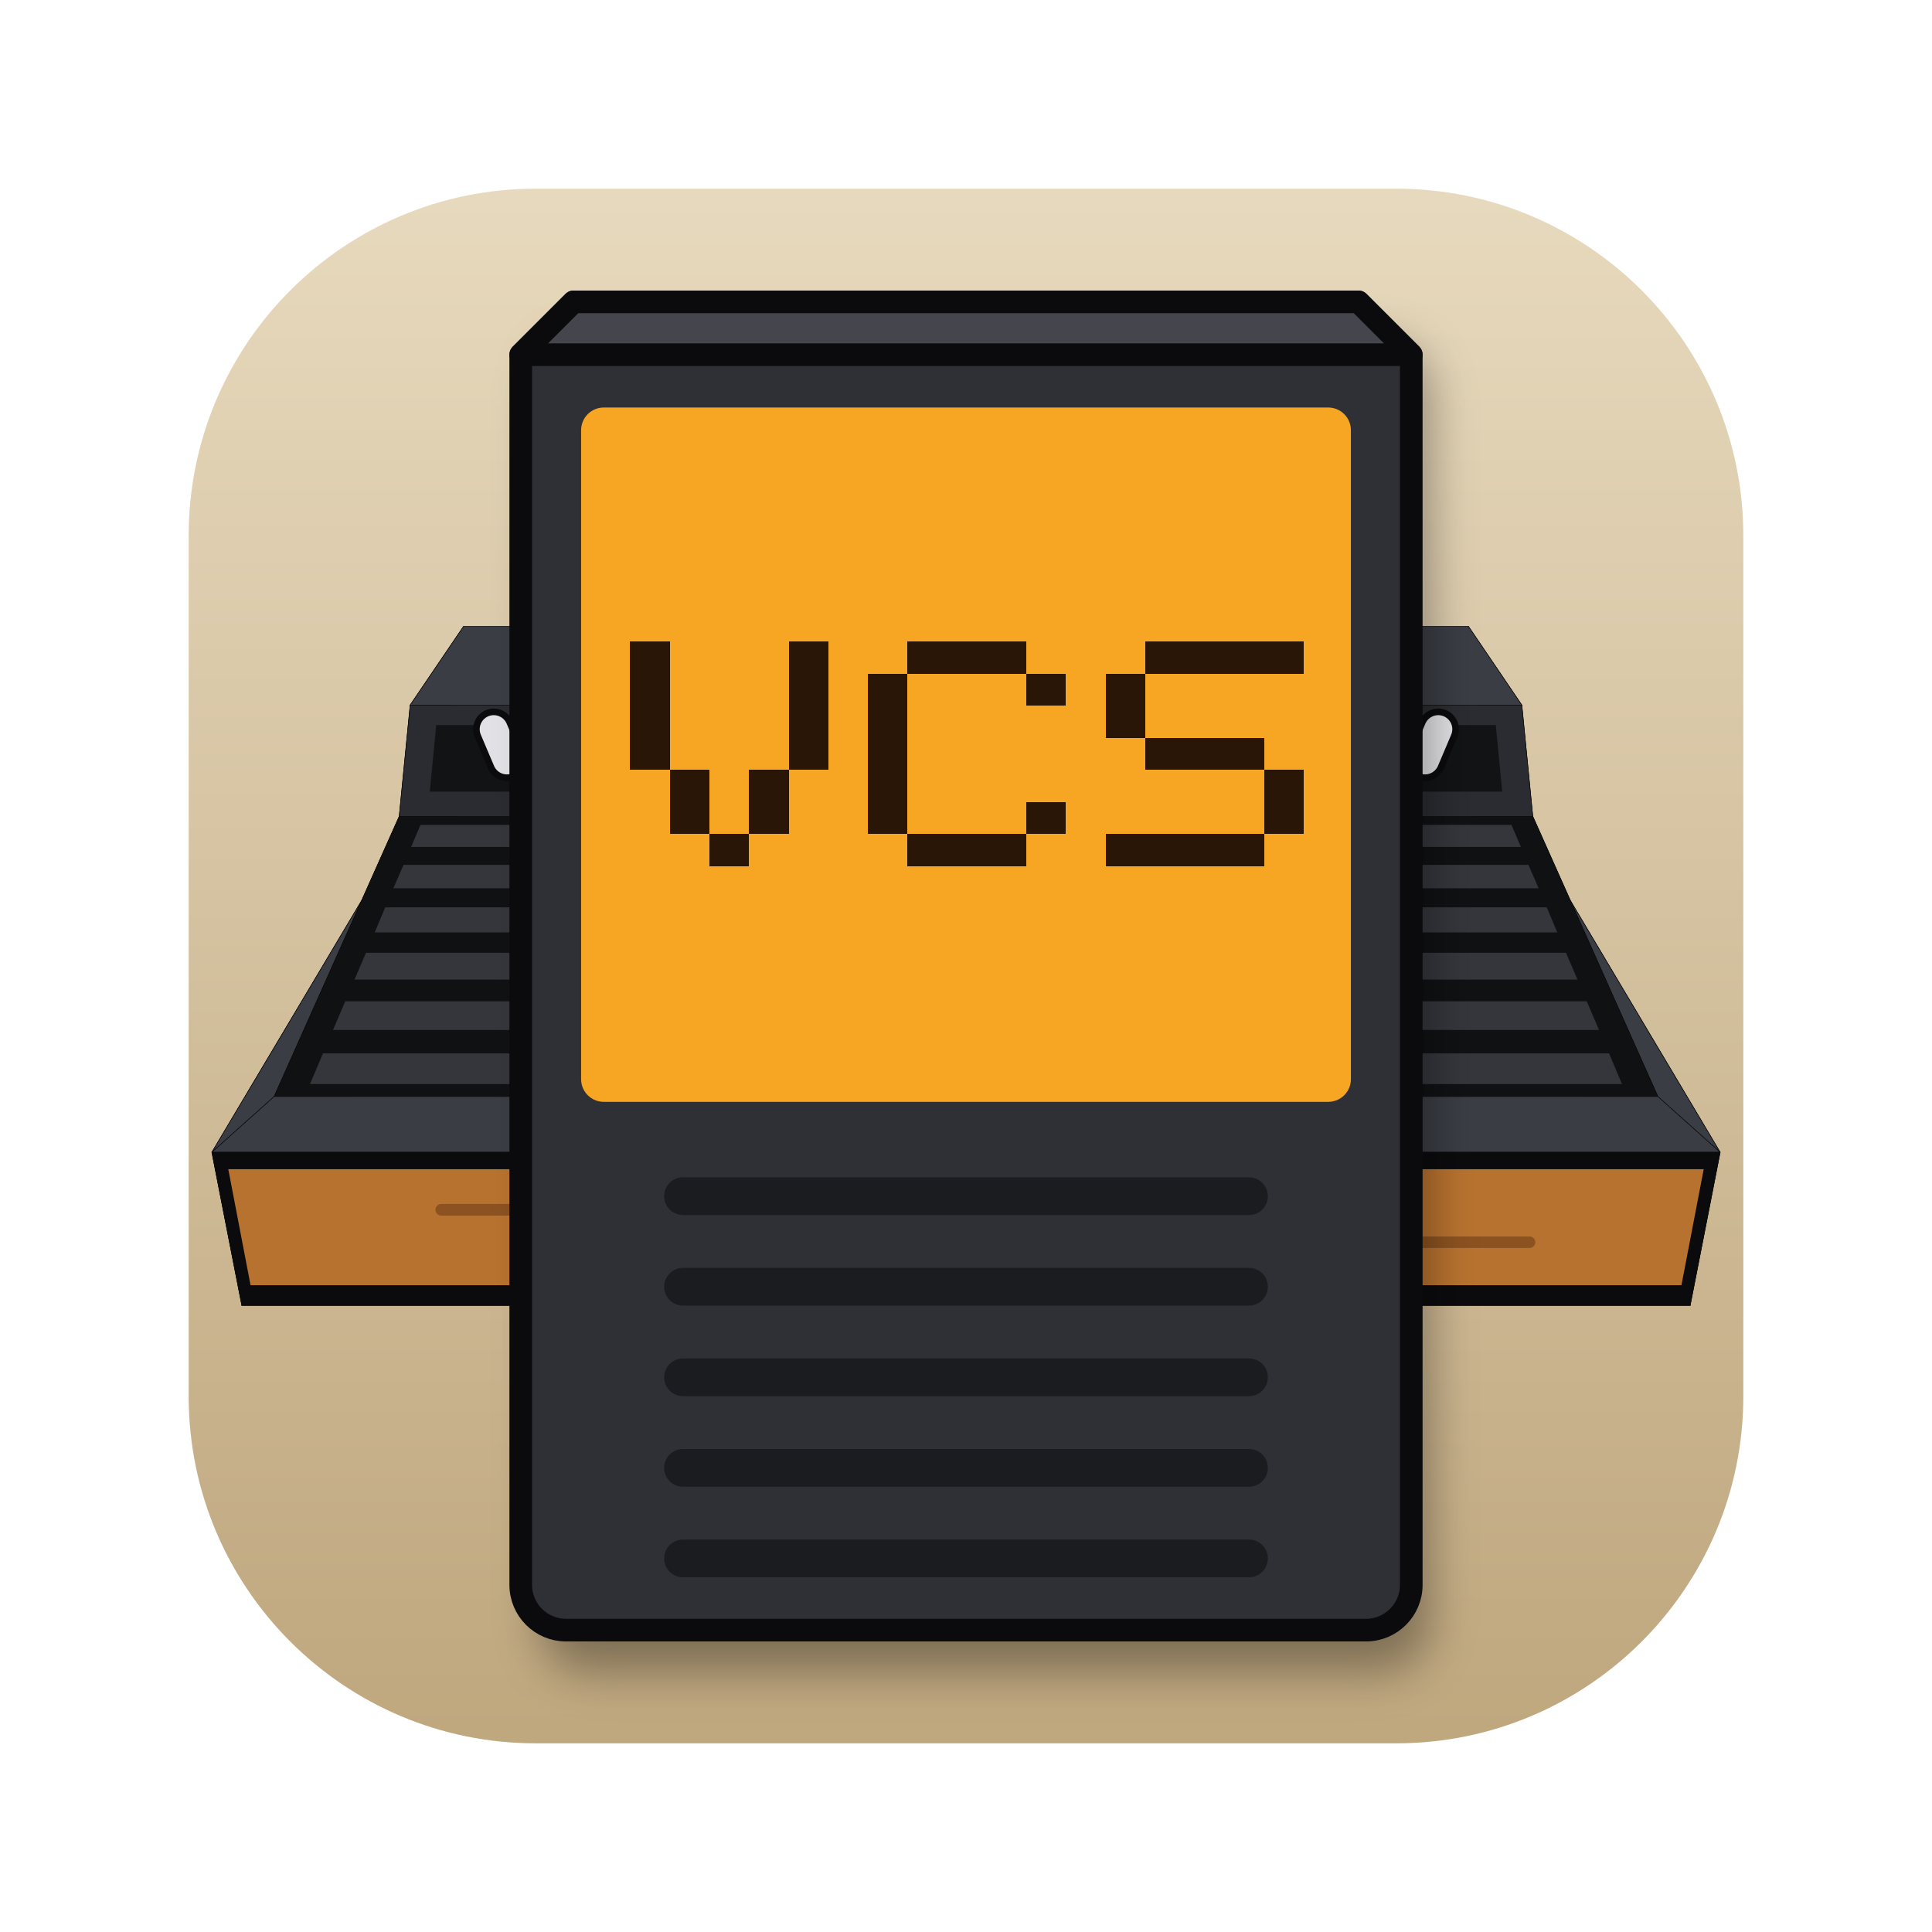
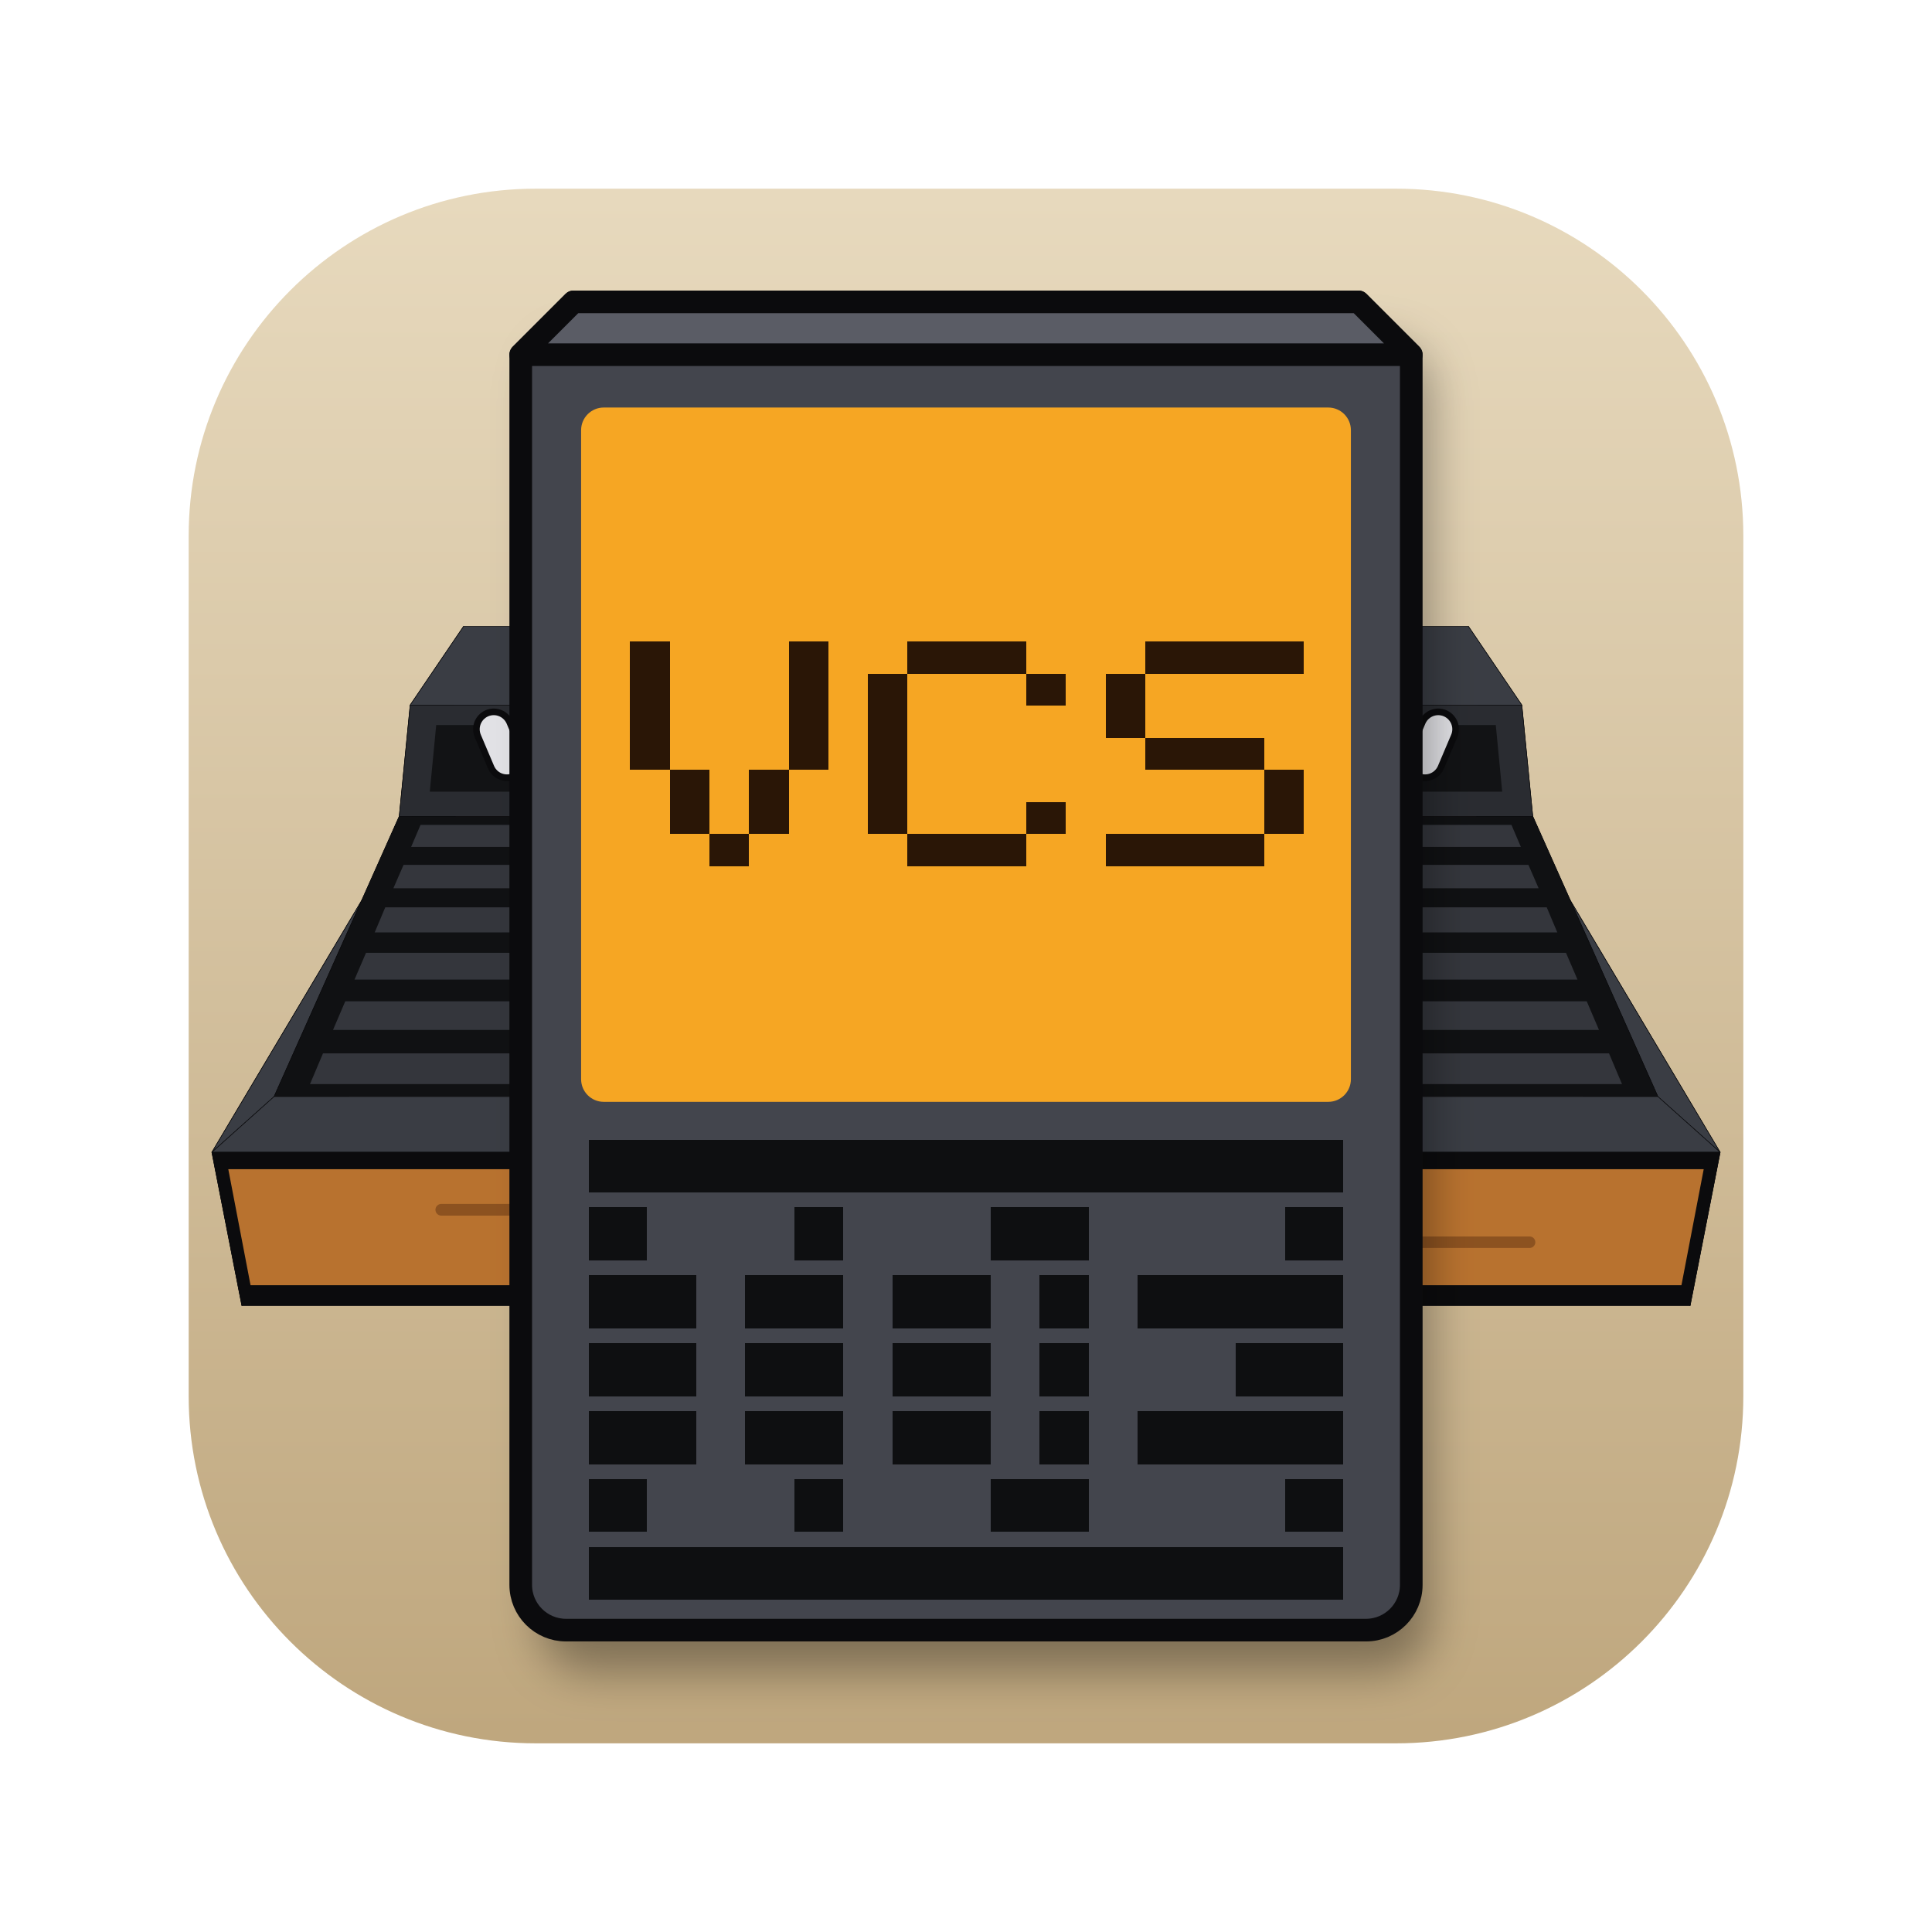
<svg xmlns="http://www.w3.org/2000/svg" viewBox="0 0 1024 1024" width="1024" height="1024">
  <defs>
    <linearGradient id="bg" x1="0" y1="0" x2="0" y2="1">
      <stop offset="0" stop-color="#e7d9bd" />
      <stop offset="1" stop-color="#bfa77e" />
    </linearGradient>
  </defs>
  <rect x="100" y="100" width="824" height="824" rx="184" fill="url(#bg)" />
  <polygon points="895.8,692.0 911.7,610.7 786.6,400.5 779.0,462.8" fill="#17181b" stroke="#0b0b0d" stroke-width="0.3" stroke-linejoin="round" />
  <polygon points="911.7,610.7 878.7,581.2 812.4,432.7 806.6,373.7 778.3,332.0 786.6,400.5" fill="#3a3d44" stroke="#0b0b0d" stroke-width="0.3" stroke-linejoin="round" />
  <polygon points="128.2,692.0 112.3,610.7 237.4,400.5 245.0,462.8" fill="#17181b" stroke="#0b0b0d" stroke-width="0.3" stroke-linejoin="round" />
  <polygon points="112.3,610.7 145.3,581.2 211.6,432.7 217.4,373.7 245.7,332.0 237.4,400.5" fill="#3a3d44" stroke="#0b0b0d" stroke-width="0.3" stroke-linejoin="round" />
  <polygon points="806.6,373.7 217.4,373.7 245.7,332.0 778.3,332.0" fill="#3a3d44" stroke="#0b0b0d" stroke-width="0.3" stroke-linejoin="round" />
  <polygon points="611.0,369.0 413.0,369.0 415.8,356.8 608.2,356.8" fill="#0b0b0d" stroke="none" stroke-width="0.0" stroke-linejoin="round" />
  <polygon points="812.4,432.7 211.6,432.7 217.4,373.7 806.6,373.7" fill="#2a2c31" stroke="#0b0b0d" stroke-width="0.3" stroke-linejoin="round" />
  <polygon points="796.2,419.6 227.8,419.6 231.2,384.3 792.8,384.3" fill="#121315" stroke="none" stroke-width="0.0" stroke-linejoin="round" />
  <line x1="755.3" y1="403.0" x2="762.3" y2="386.5" stroke="#0b0b0d" stroke-width="21.9" stroke-linecap="round" />
  <line x1="755.3" y1="403.0" x2="762.3" y2="386.5" stroke="#e2e2e6" stroke-width="14.9" stroke-linecap="round" />
  <line x1="702.9" y1="403.0" x2="708.4" y2="386.5" stroke="#0b0b0d" stroke-width="21.8" stroke-linecap="round" />
  <line x1="702.9" y1="403.0" x2="708.4" y2="386.5" stroke="#e2e2e6" stroke-width="14.8" stroke-linecap="round" />
  <line x1="650.5" y1="403.0" x2="654.5" y2="386.5" stroke="#0b0b0d" stroke-width="21.8" stroke-linecap="round" />
  <line x1="650.5" y1="403.0" x2="654.5" y2="386.5" stroke="#e2e2e6" stroke-width="14.8" stroke-linecap="round" />
  <line x1="373.5" y1="403.0" x2="369.5" y2="386.5" stroke="#0b0b0d" stroke-width="21.8" stroke-linecap="round" />
  <line x1="373.5" y1="403.0" x2="369.5" y2="386.5" stroke="#e2e2e6" stroke-width="14.8" stroke-linecap="round" />
  <line x1="321.1" y1="403.0" x2="315.6" y2="386.5" stroke="#0b0b0d" stroke-width="21.8" stroke-linecap="round" />
  <line x1="321.1" y1="403.0" x2="315.6" y2="386.5" stroke="#e2e2e6" stroke-width="14.8" stroke-linecap="round" />
  <line x1="268.7" y1="403.0" x2="261.7" y2="386.5" stroke="#0b0b0d" stroke-width="21.9" stroke-linecap="round" />
  <line x1="268.7" y1="403.0" x2="261.7" y2="386.5" stroke="#e2e2e6" stroke-width="14.9" stroke-linecap="round" />
  <polygon points="878.7,581.2 145.3,581.2 211.6,432.7 812.4,432.7" fill="#101113" stroke="#0b0b0d" stroke-width="0.3" stroke-linejoin="round" />
  <polygon points="859.7,574.6 164.3,574.6 171.2,558.3 852.8,558.3" fill="#34363c" stroke="none" stroke-width="0.0" stroke-linejoin="round" />
  <polygon points="847.5,545.9 176.5,545.9 183.0,530.7 841.0,530.7" fill="#34363c" stroke="none" stroke-width="0.0" stroke-linejoin="round" />
  <polygon points="836.1,519.2 187.9,519.2 194.0,505.0 830.0,505.0" fill="#34363c" stroke="none" stroke-width="0.0" stroke-linejoin="round" />
  <polygon points="825.4,494.2 198.6,494.2 204.2,480.9 819.8,480.9" fill="#34363c" stroke="none" stroke-width="0.0" stroke-linejoin="round" />
  <polygon points="815.5,470.8 208.5,470.8 213.9,458.4 810.1,458.4" fill="#34363c" stroke="none" stroke-width="0.0" stroke-linejoin="round" />
  <polygon points="806.1,448.9 217.9,448.9 222.9,437.2 801.1,437.2" fill="#34363c" stroke="none" stroke-width="0.0" stroke-linejoin="round" />
  <polygon points="911.7,610.7 112.3,610.7 145.3,581.2 878.7,581.2" fill="#3a3d44" stroke="#0b0b0d" stroke-width="0.3" stroke-linejoin="round" />
  <polygon points="895.8,692.0 128.2,692.0 112.3,610.7 911.7,610.7" fill="#0b0b0d" stroke="#0b0b0d" stroke-width="0.3" stroke-linejoin="round" />
  <polygon points="891.2,681.2 132.8,681.2 121.0,619.7 903.0,619.7" fill="#b8722f" stroke="none" stroke-width="0.0" stroke-linejoin="round" />
  <line x1="810.7" y1="658.4" x2="466.0" y2="658.4" stroke="#8c5220" stroke-width="6.1" stroke-linecap="round" />
  <line x1="604.7" y1="641.2" x2="233.9" y2="641.2" stroke="#8c5220" stroke-width="6.2" stroke-linecap="round" />
  <defs>
    <filter id="cblur" x="-0.2" y="-0.2" width="1.4" height="1.4">
      <feGaussianBlur stdDeviation="12" />
    </filter>
  </defs>
  <g id="cartridge">
    <rect x="286" y="182" width="472" height="704" rx="26" fill="#000" opacity="0.35" filter="url(#cblur)" />
-     <path d="M304 160 H720 L748 188 V840 a24 24 0 0 1 -24 24 H300 a24 24 0 0 1 -24 -24 V188 Z" fill="#2f3036" stroke="#0b0b0d" stroke-width="12" stroke-linejoin="round" />
-     <path d="M304 160 H720 L748 188 H276 Z" fill="#45464d" stroke="#0b0b0d" stroke-width="12" stroke-linejoin="round" />
+     <path d="M304 160 H720 L748 188 V840 a24 24 0 0 1 -24 24 H300 a24 24 0 0 1 -24 -24 V188 Z" fill="#43454d" stroke="#0b0b0d" stroke-width="12" stroke-linejoin="round" />
+     <path d="M304 160 H720 L748 188 H276 Z" fill="#5a5c65" stroke="#0b0b0d" stroke-width="12" stroke-linejoin="round" />
    <rect x="308" y="216" width="408" height="368" rx="12" fill="#f6a623" />
+     <g id="grip" data-grip="312 604 400 36 28 7" fill="#0e0f11" shape-rendering="crispEdges">
+       <rect x="312" y="604" width="400" height="28" />
+       <rect x="312" y="640" width="31" height="28" />
+       <rect x="421" y="640" width="26" height="28" />
+       <rect x="525" y="640" width="52" height="28" />
+       <rect x="681" y="640" width="31" height="28" />
+       <rect x="312" y="676" width="57" height="28" />
+       <rect x="395" y="676" width="52" height="28" />
+       <rect x="473" y="676" width="52" height="28" />
+       <rect x="551" y="676" width="26" height="28" />
+       <rect x="603" y="676" width="109" height="28" />
+       <rect x="312" y="712" width="57" height="28" />
+       <rect x="395" y="712" width="52" height="28" />
+       <rect x="473" y="712" width="52" height="28" />
+       <rect x="551" y="712" width="26" height="28" />
+       <rect x="655" y="712" width="57" height="28" />
+       <rect x="312" y="748" width="57" height="28" />
+       <rect x="395" y="748" width="52" height="28" />
+       <rect x="473" y="748" width="52" height="28" />
+       <rect x="551" y="748" width="26" height="28" />
+       <rect x="603" y="748" width="109" height="28" />
+       <rect x="312" y="784" width="31" height="28" />
+       <rect x="421" y="784" width="26" height="28" />
+       <rect x="525" y="784" width="52" height="28" />
+       <rect x="681" y="784" width="31" height="28" />
+       <rect x="312" y="820" width="400" height="28" />
+     </g>
    <g id="label-text" data-label="308 216 408 368" fill="#2a1606" shape-rendering="crispEdges">
      <rect x="334" y="340" width="21" height="17" />
      <rect x="418" y="340" width="21" height="17" />
      <rect x="334" y="357" width="21" height="17" />
      <rect x="418" y="357" width="21" height="17" />
      <rect x="334" y="374" width="21" height="17" />
      <rect x="418" y="374" width="21" height="17" />
      <rect x="334" y="391" width="21" height="17" />
      <rect x="418" y="391" width="21" height="17" />
      <rect x="355" y="408" width="21" height="17" />
      <rect x="397" y="408" width="21" height="17" />
      <rect x="355" y="425" width="21" height="17" />
      <rect x="397" y="425" width="21" height="17" />
      <rect x="376" y="442" width="21" height="17" />
      <rect x="481" y="340" width="63" height="17" />
      <rect x="460" y="357" width="21" height="17" />
      <rect x="544" y="357" width="21" height="17" />
      <rect x="460" y="374" width="21" height="17" />
      <rect x="460" y="391" width="21" height="17" />
      <rect x="460" y="408" width="21" height="17" />
      <rect x="460" y="425" width="21" height="17" />
      <rect x="544" y="425" width="21" height="17" />
      <rect x="481" y="442" width="63" height="17" />
      <rect x="607" y="340" width="84" height="17" />
      <rect x="586" y="357" width="21" height="17" />
      <rect x="586" y="374" width="21" height="17" />
      <rect x="607" y="391" width="63" height="17" />
      <rect x="670" y="408" width="21" height="17" />
      <rect x="670" y="425" width="21" height="17" />
      <rect x="586" y="442" width="84" height="17" />
    </g>
-     <rect x="352" y="624" width="320" height="20" rx="10" fill="#1b1c20" />
-     <rect x="352" y="672" width="320" height="20" rx="10" fill="#1b1c20" />
-     <rect x="352" y="720" width="320" height="20" rx="10" fill="#1b1c20" />
-     <rect x="352" y="768" width="320" height="20" rx="10" fill="#1b1c20" />
-     <rect x="352" y="816" width="320" height="20" rx="10" fill="#1b1c20" />
  </g>
</svg>
